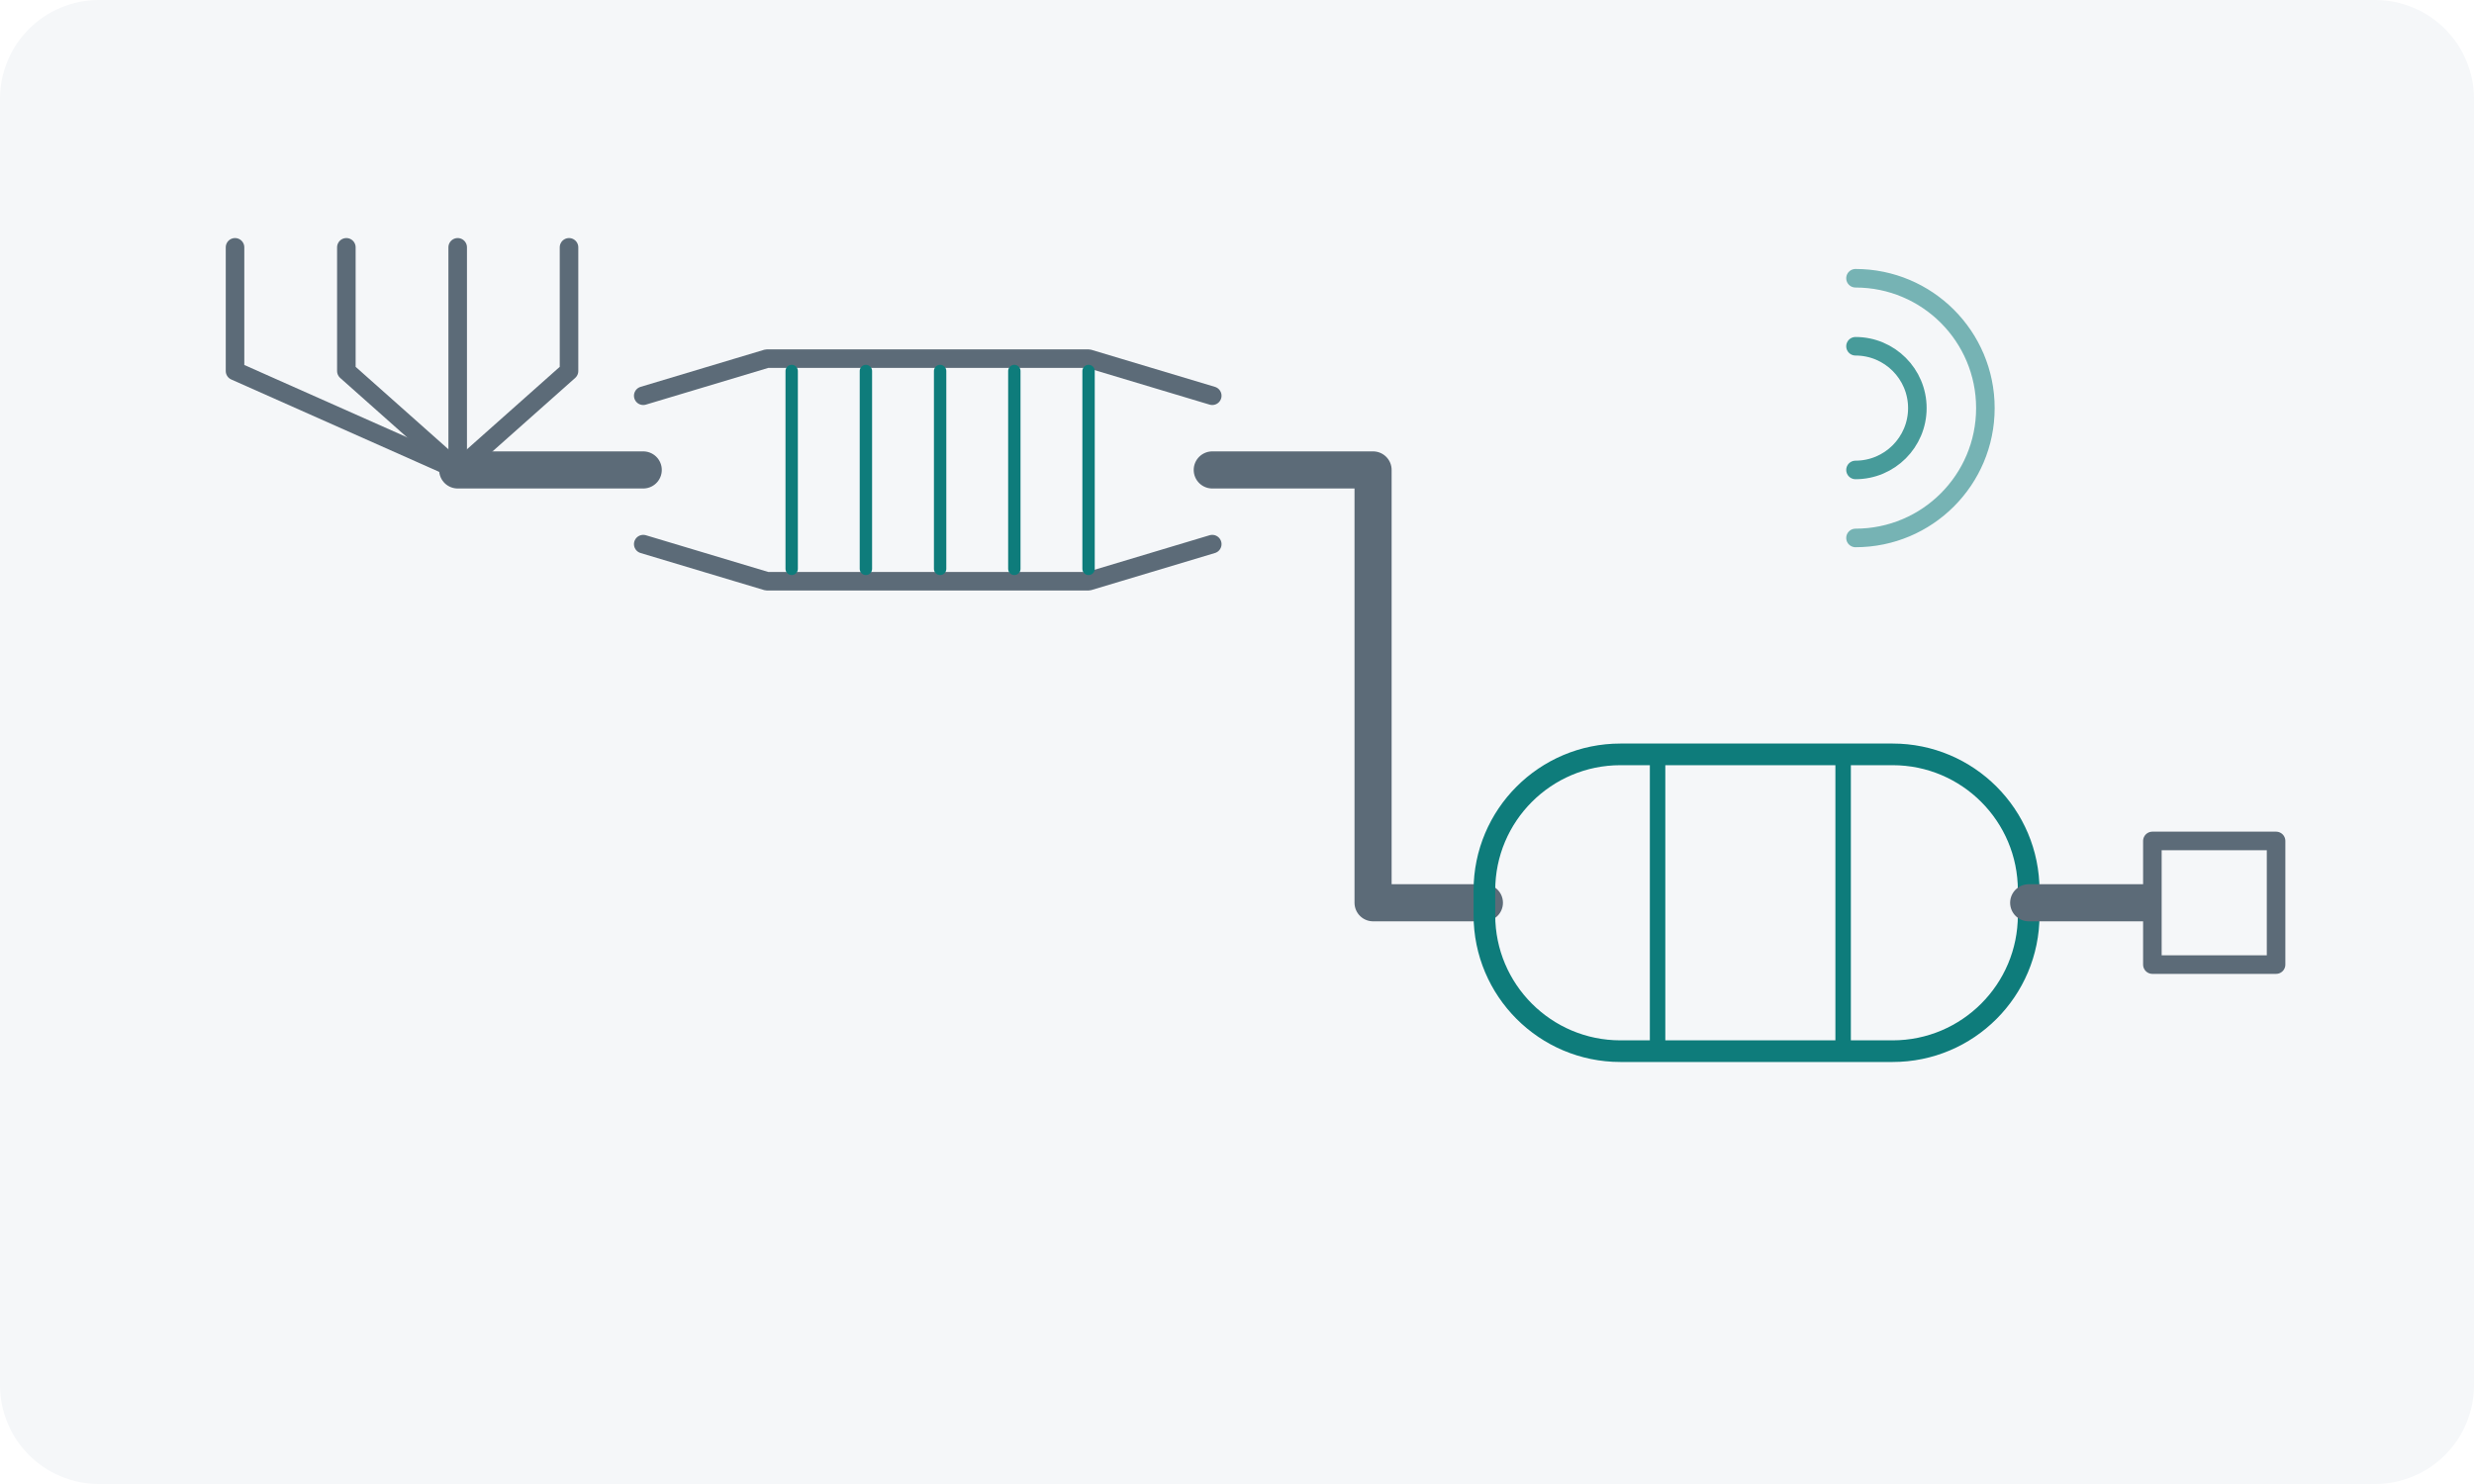
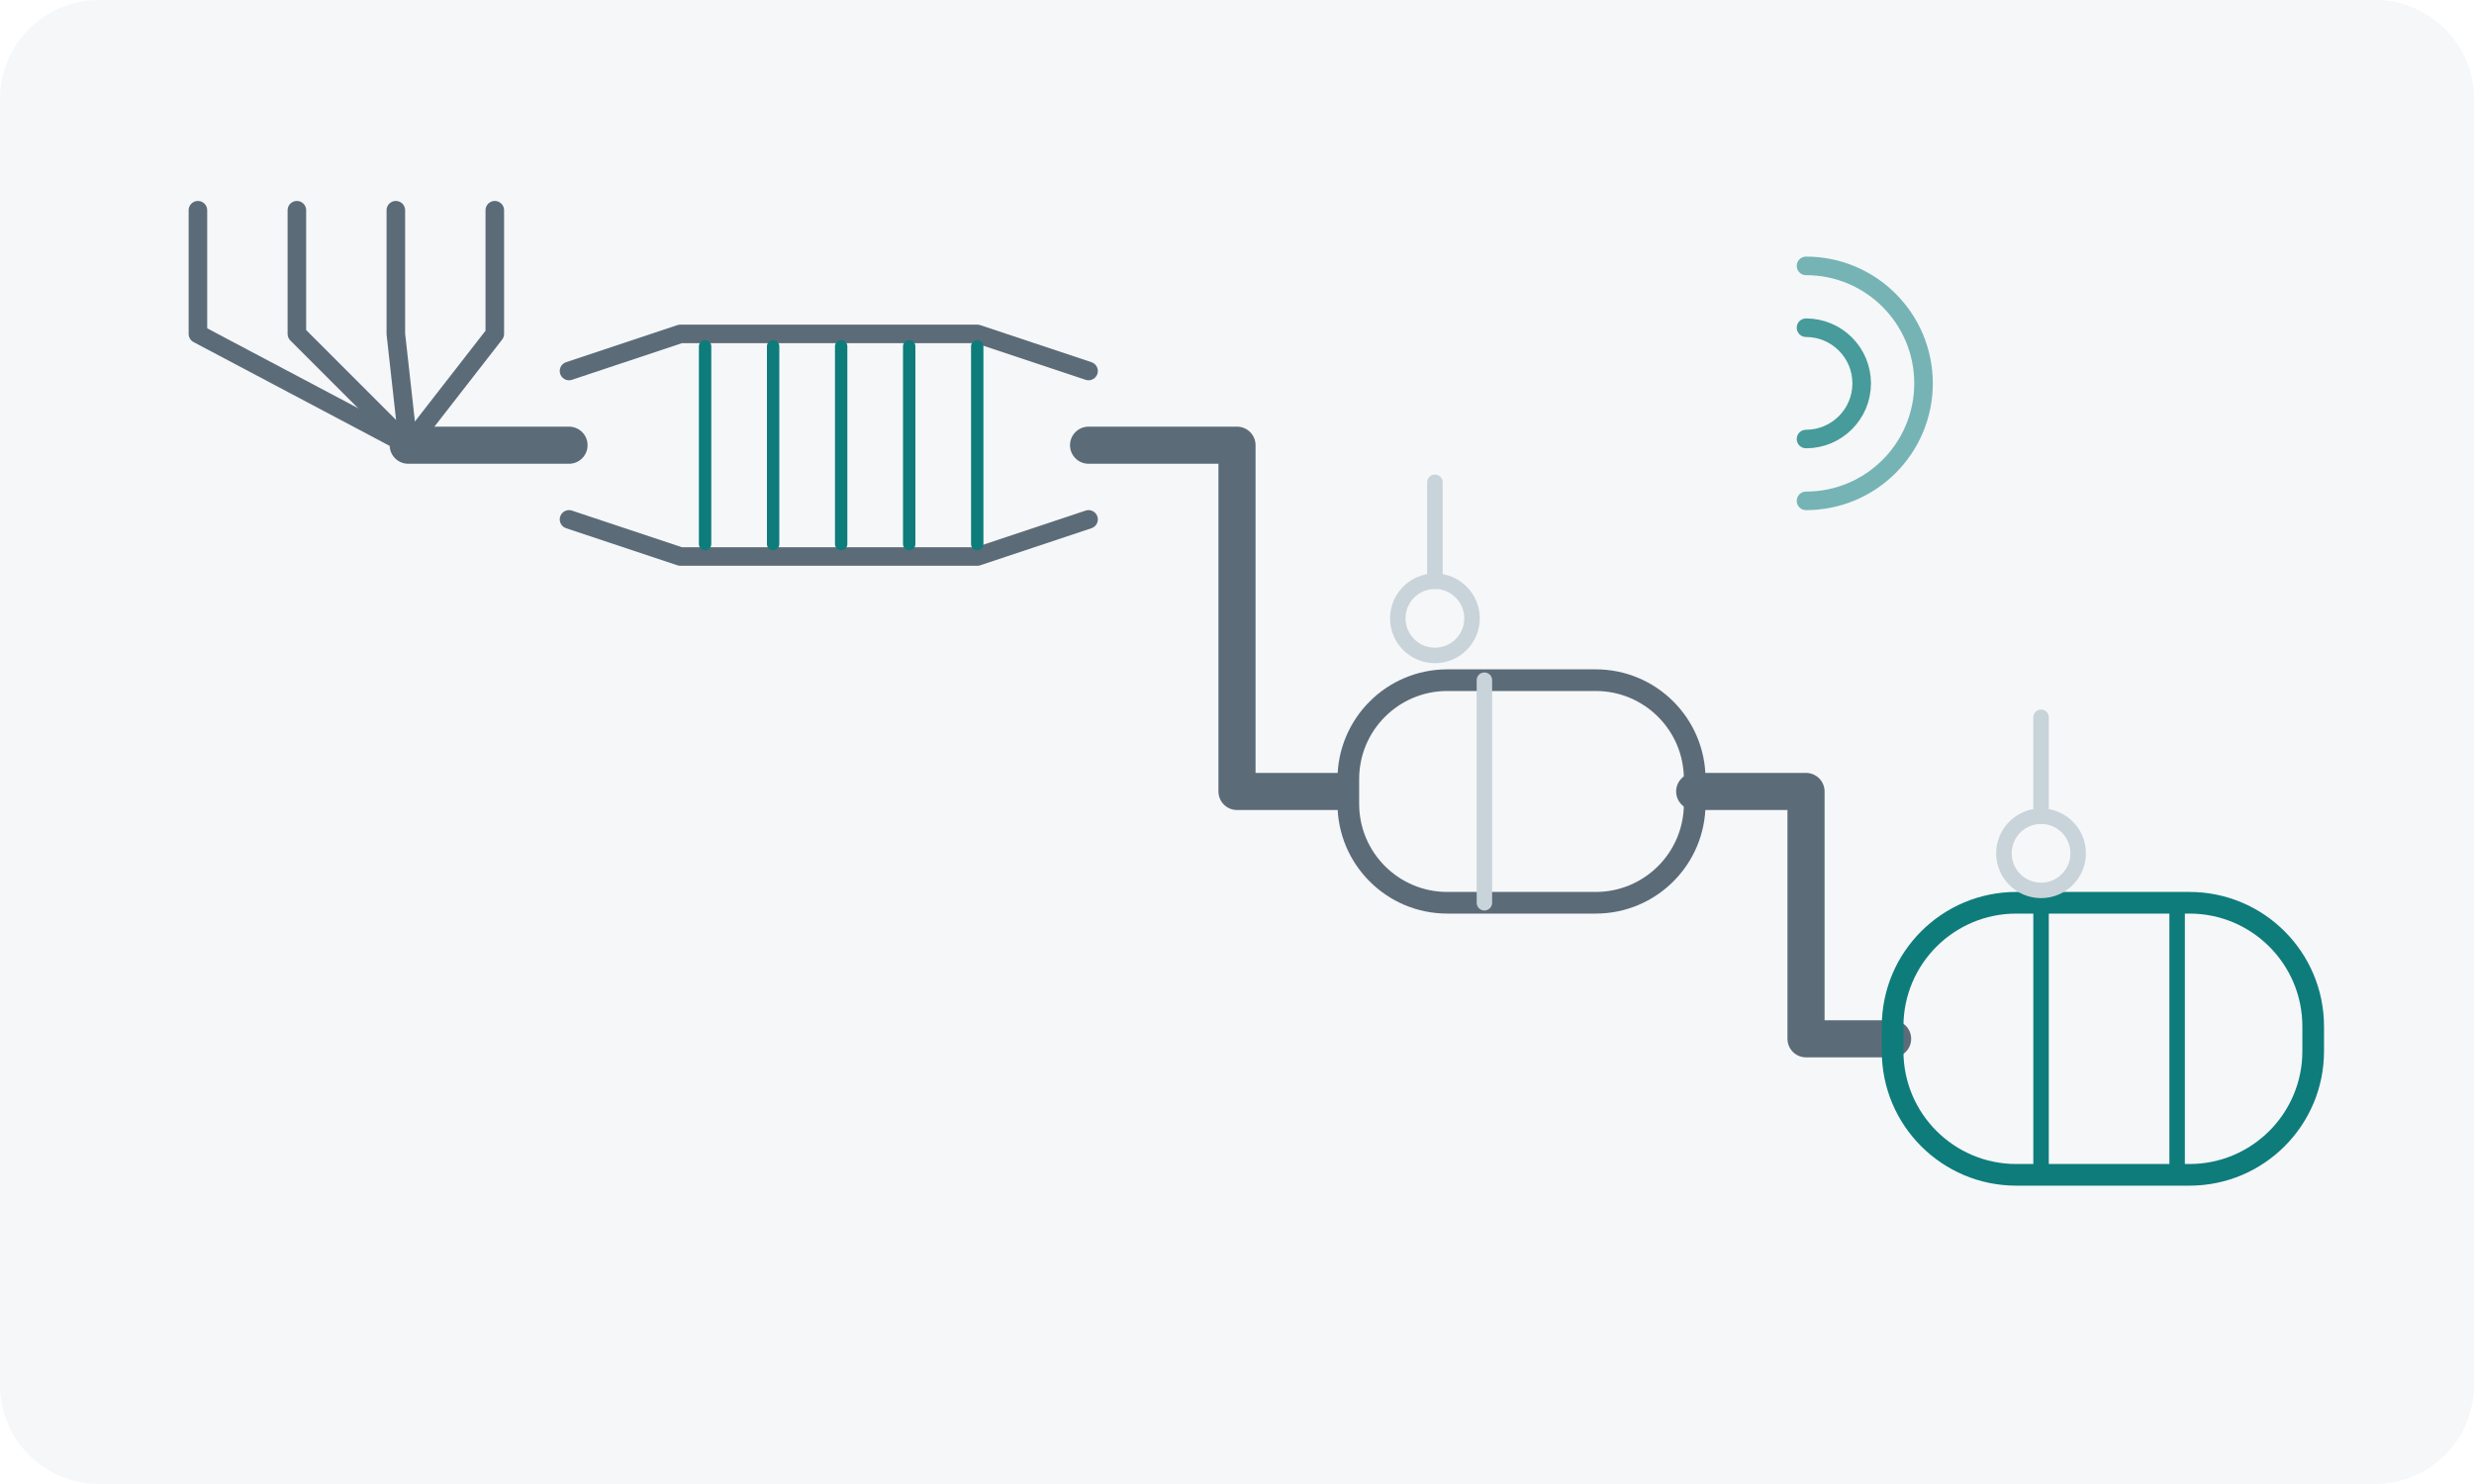
<svg xmlns="http://www.w3.org/2000/svg" viewBox="0 0 400 240" role="img" aria-label="Схема выхлопной системы">
  <rect width="400" height="240" rx="16" fill="#F5F7F9" />
  <g fill="none" stroke-linecap="round" stroke-linejoin="round">
-     <path d="M 38.0 40.0 L 38.0 60.0 L 74.0 76.0" stroke="#5C6B78" stroke-width="3" fill="none" />
-     <path d="M 56.0 40.0 L 56.0 60.0 L 74.0 76.0" stroke="#5C6B78" stroke-width="3" fill="none" />
-     <path d="M 74.0 40.0 L 74.0 60.0 L 74.0 76.0" stroke="#5C6B78" stroke-width="3" fill="none" />
-     <path d="M 92.0 40.0 L 92.0 60.0 L 74.0 76.0" stroke="#5C6B78" stroke-width="3" fill="none" />
-     <path d="M 74.0 76.0 L 104.0 76.0" stroke="#5C6B78" stroke-width="6" />
-     <path d="M 104.0 64.0 L 124.0 58.0 L 176.0 58.0 L 196.0 64.0" stroke="#5C6B78" stroke-width="3" fill="none" />
-     <path d="M 104.0 88.0 L 124.0 94.0 L 176.0 94.0 L 196.0 88.0" stroke="#5C6B78" stroke-width="3" fill="none" />
-     <path d="M 128.0 60.0 L 128.0 92.0" stroke="#0E7C7B" stroke-width="2" />
-     <path d="M 140.0 60.0 L 140.0 92.0" stroke="#0E7C7B" stroke-width="2" />
-     <path d="M 152.0 60.0 L 152.0 92.0" stroke="#0E7C7B" stroke-width="2" />
-     <path d="M 164.0 60.0 L 164.0 92.0" stroke="#0E7C7B" stroke-width="2" />
-     <path d="M 176.0 60.0 L 176.0 92.0" stroke="#0E7C7B" stroke-width="2" />
-     <path d="M 196.0 76.0 L 222.0 76.0 L 222.0 146.0 L 240.0 146.0" stroke="#5C6B78" stroke-width="6" fill="none" />
-     <rect x="240.0" y="122.0" width="88.0" height="48.0" rx="22" stroke="#0E7C7B" stroke-width="3.5" fill="none" />
-     <path d="M 268.0 122.0 L 268.0 170.0" stroke="#0E7C7B" stroke-width="2.5" />
-     <path d="M 298.0 122.0 L 298.0 170.0" stroke="#0E7C7B" stroke-width="2.5" />
-     <path d="M 328.0 146.0 L 348.0 146.0" stroke="#5C6B78" stroke-width="6" />
-     <path d="M 348.0 136.0 L 368.0 136.0 L 368.0 156.0 L 348.0 156.0 Z" stroke="#5C6B78" stroke-width="3" fill="#F5F7F9" />
-     <path d="M 300 56 A 10 10 0 0 1 300 76" stroke="#0E7C7B" stroke-width="3" opacity="0.75" />
-     <path d="M 300 45 A 21 21 0 0 1 300 87" stroke="#0E7C7B" stroke-width="3" opacity="0.55" />
+     <path d="M 32.0 34.0 L 32.0 54.0 L 66.0 72.0" stroke="#5C6B78" stroke-width="3" fill="none" />
+     <path d="M 48.0 34.0 L 48.0 54.0 L 66.0 72.0" stroke="#5C6B78" stroke-width="3" fill="none" />
+     <path d="M 64.0 34.0 L 64.0 54.0 L 66.0 72.0" stroke="#5C6B78" stroke-width="3" fill="none" />
+     <path d="M 80.0 34.0 L 80.0 54.0 L 66.0 72.0" stroke="#5C6B78" stroke-width="3" fill="none" />
+     <path d="M 66.0 72.0 L 92.0 72.0" stroke="#5C6B78" stroke-width="6" />
+     <path d="M 92.0 60.0 L 110.0 54.0 L 158.0 54.0 L 176.0 60.0" stroke="#5C6B78" stroke-width="3" fill="none" />
+     <path d="M 92.0 84.0 L 110.0 90.0 L 158.0 90.0 L 176.0 84.0" stroke="#5C6B78" stroke-width="3" fill="none" />
+     <path d="M 114.0 56.0 L 114.0 88.0" stroke="#0E7C7B" stroke-width="2" />
+     <path d="M 125.0 56.0 L 125.0 88.0" stroke="#0E7C7B" stroke-width="2" />
+     <path d="M 136.0 56.0 L 136.0 88.0" stroke="#0E7C7B" stroke-width="2" />
+     <path d="M 147.0 56.0 L 147.0 88.0" stroke="#0E7C7B" stroke-width="2" />
+     <path d="M 158.0 56.0 L 158.0 88.0" stroke="#0E7C7B" stroke-width="2" />
+     <path d="M 176.0 72.0 L 200.0 72.0 L 200.0 128.0 L 218.0 128.0" stroke="#5C6B78" stroke-width="6" fill="none" />
+     <rect x="218.0" y="110.0" width="56.0" height="36.0" rx="16" stroke="#5C6B78" stroke-width="3.5" fill="#F5F7F9" />
+     <path d="M 240.0 110.0 L 240.0 146.0" stroke="#C9D3DA" stroke-width="2.5" />
+     <path d="M 274.0 128.0 L 292.0 128.0 L 292.0 168.0 L 306.0 168.0" stroke="#5C6B78" stroke-width="6" fill="none" />
+     <rect x="306.0" y="146.0" width="68.0" height="44.0" rx="20" stroke="#0E7C7B" stroke-width="3.5" fill="none" />
+     <path d="M 330.0 146.0 L 330.0 190.0" stroke="#0E7C7B" stroke-width="2.5" />
+     <path d="M 352.0 146.0 L 352.0 190.0" stroke="#0E7C7B" stroke-width="2.5" />
+     <circle cx="232.0" cy="100.0" r="6.0" stroke="#C9D3DA" stroke-width="2.5" fill="none" />
+     <path d="M 232.0 94.0 L 232.0 78.0" stroke="#C9D3DA" stroke-width="2.5" />
+     <circle cx="330.0" cy="138.0" r="6.0" stroke="#C9D3DA" stroke-width="2.5" fill="none" />
+     <path d="M 330.0 132.0 L 330.0 116.0" stroke="#C9D3DA" stroke-width="2.5" />
+     <path d="M 292 53 A 9 9 0 0 1 292 71" stroke="#0E7C7B" stroke-width="3" opacity="0.75" />
+     <path d="M 292 43 A 19 19 0 0 1 292 81" stroke="#0E7C7B" stroke-width="3" opacity="0.55" />
  </g>
</svg>
